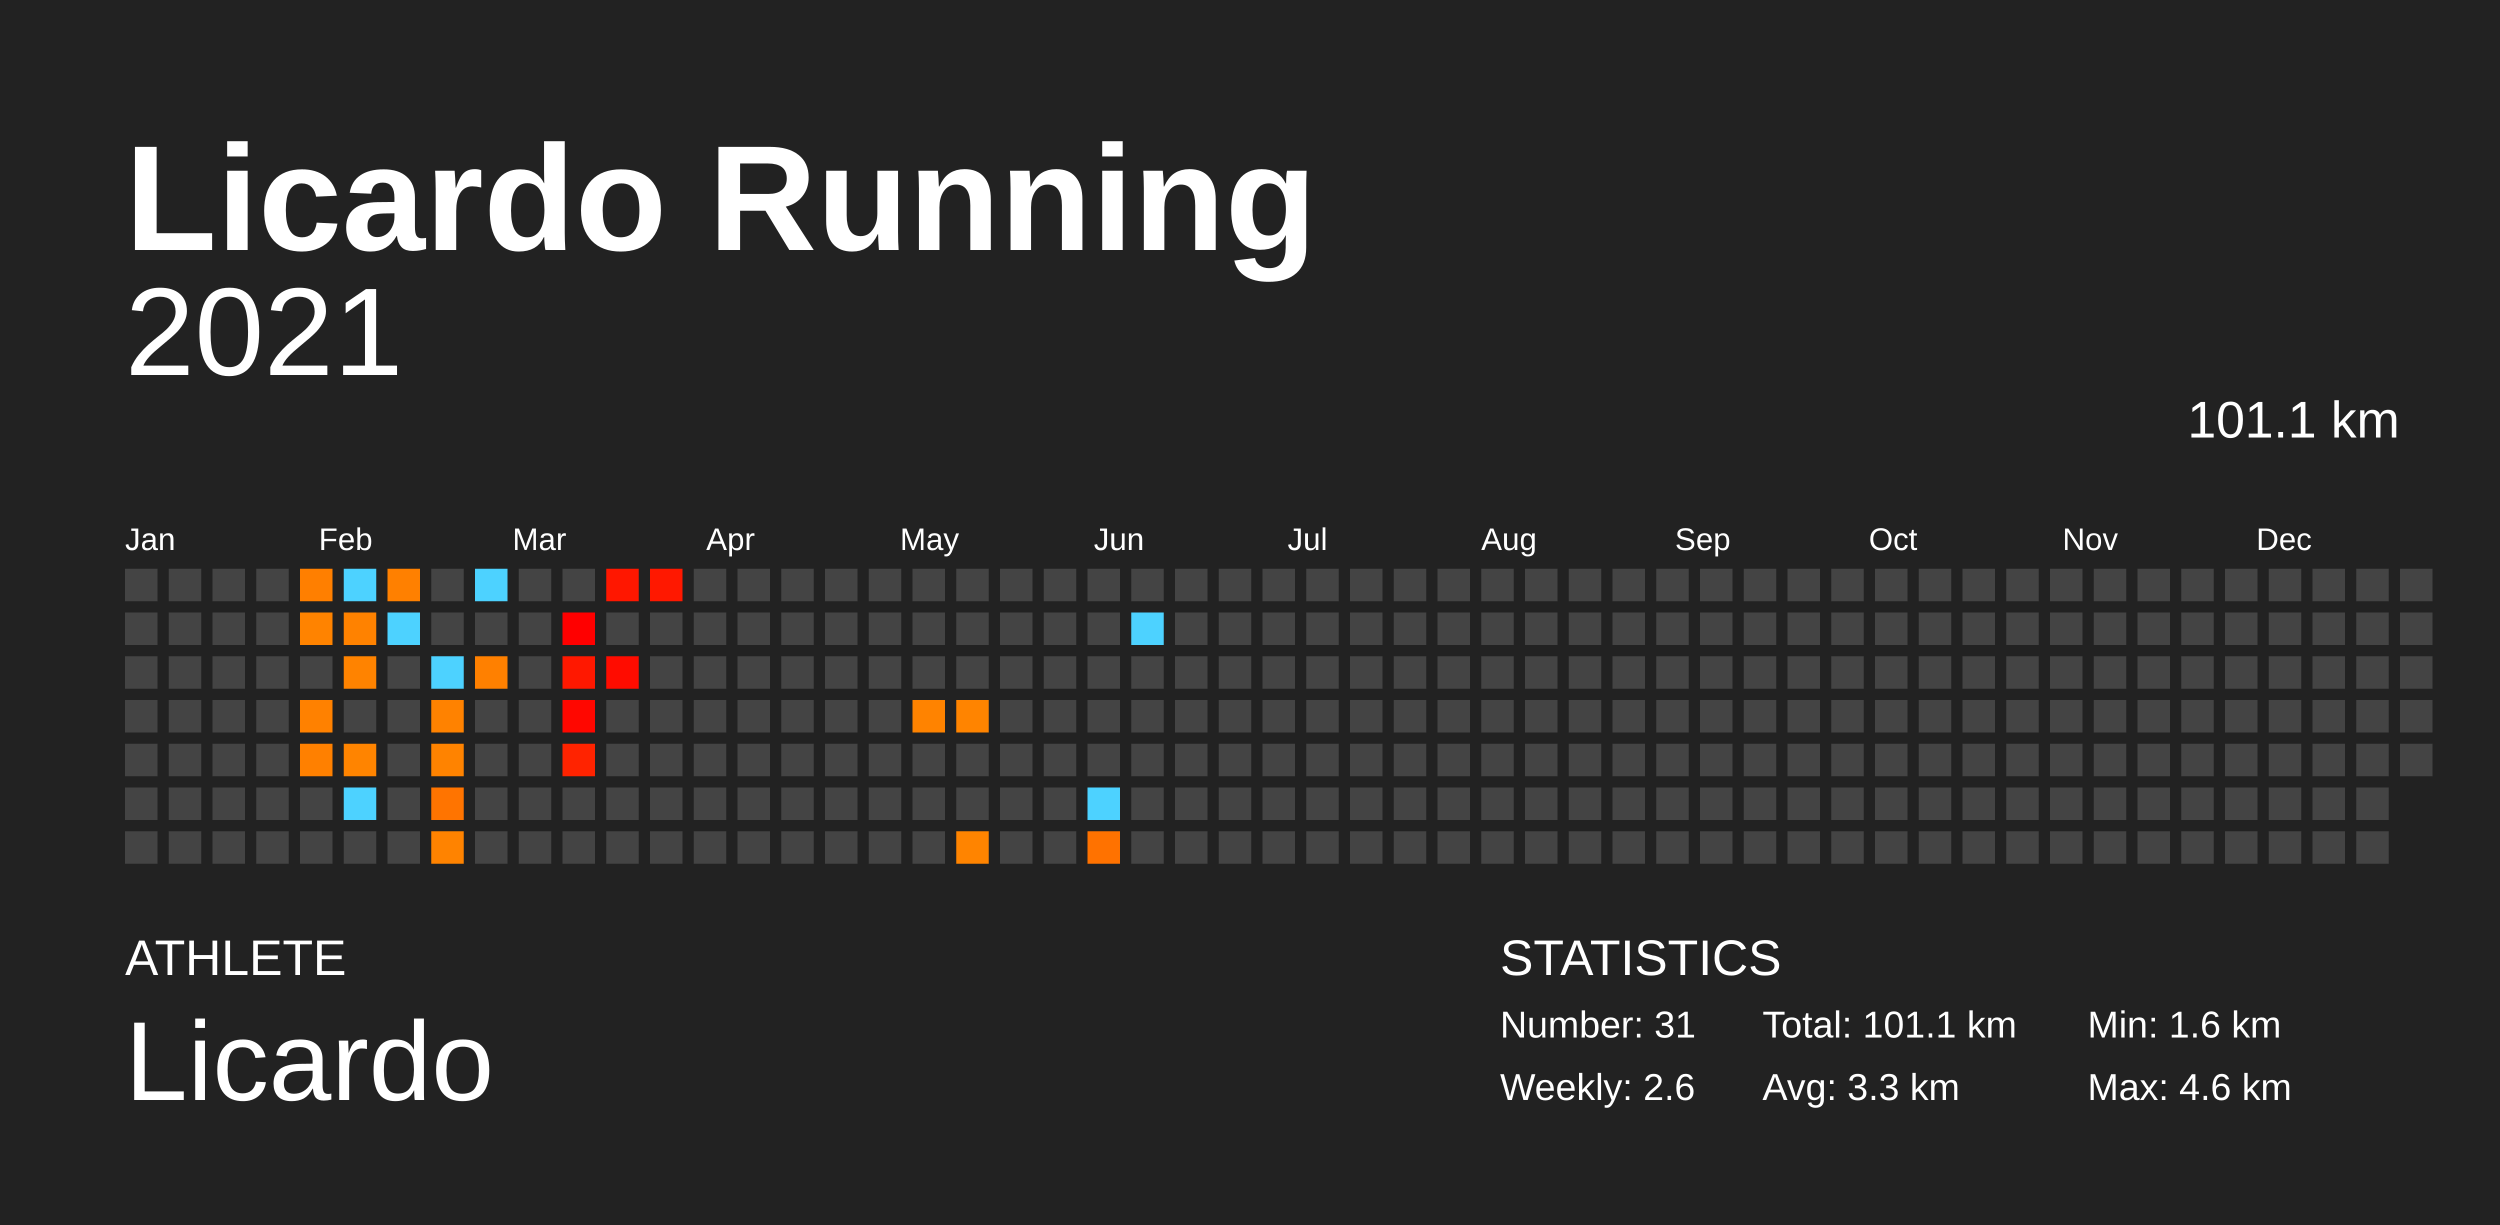
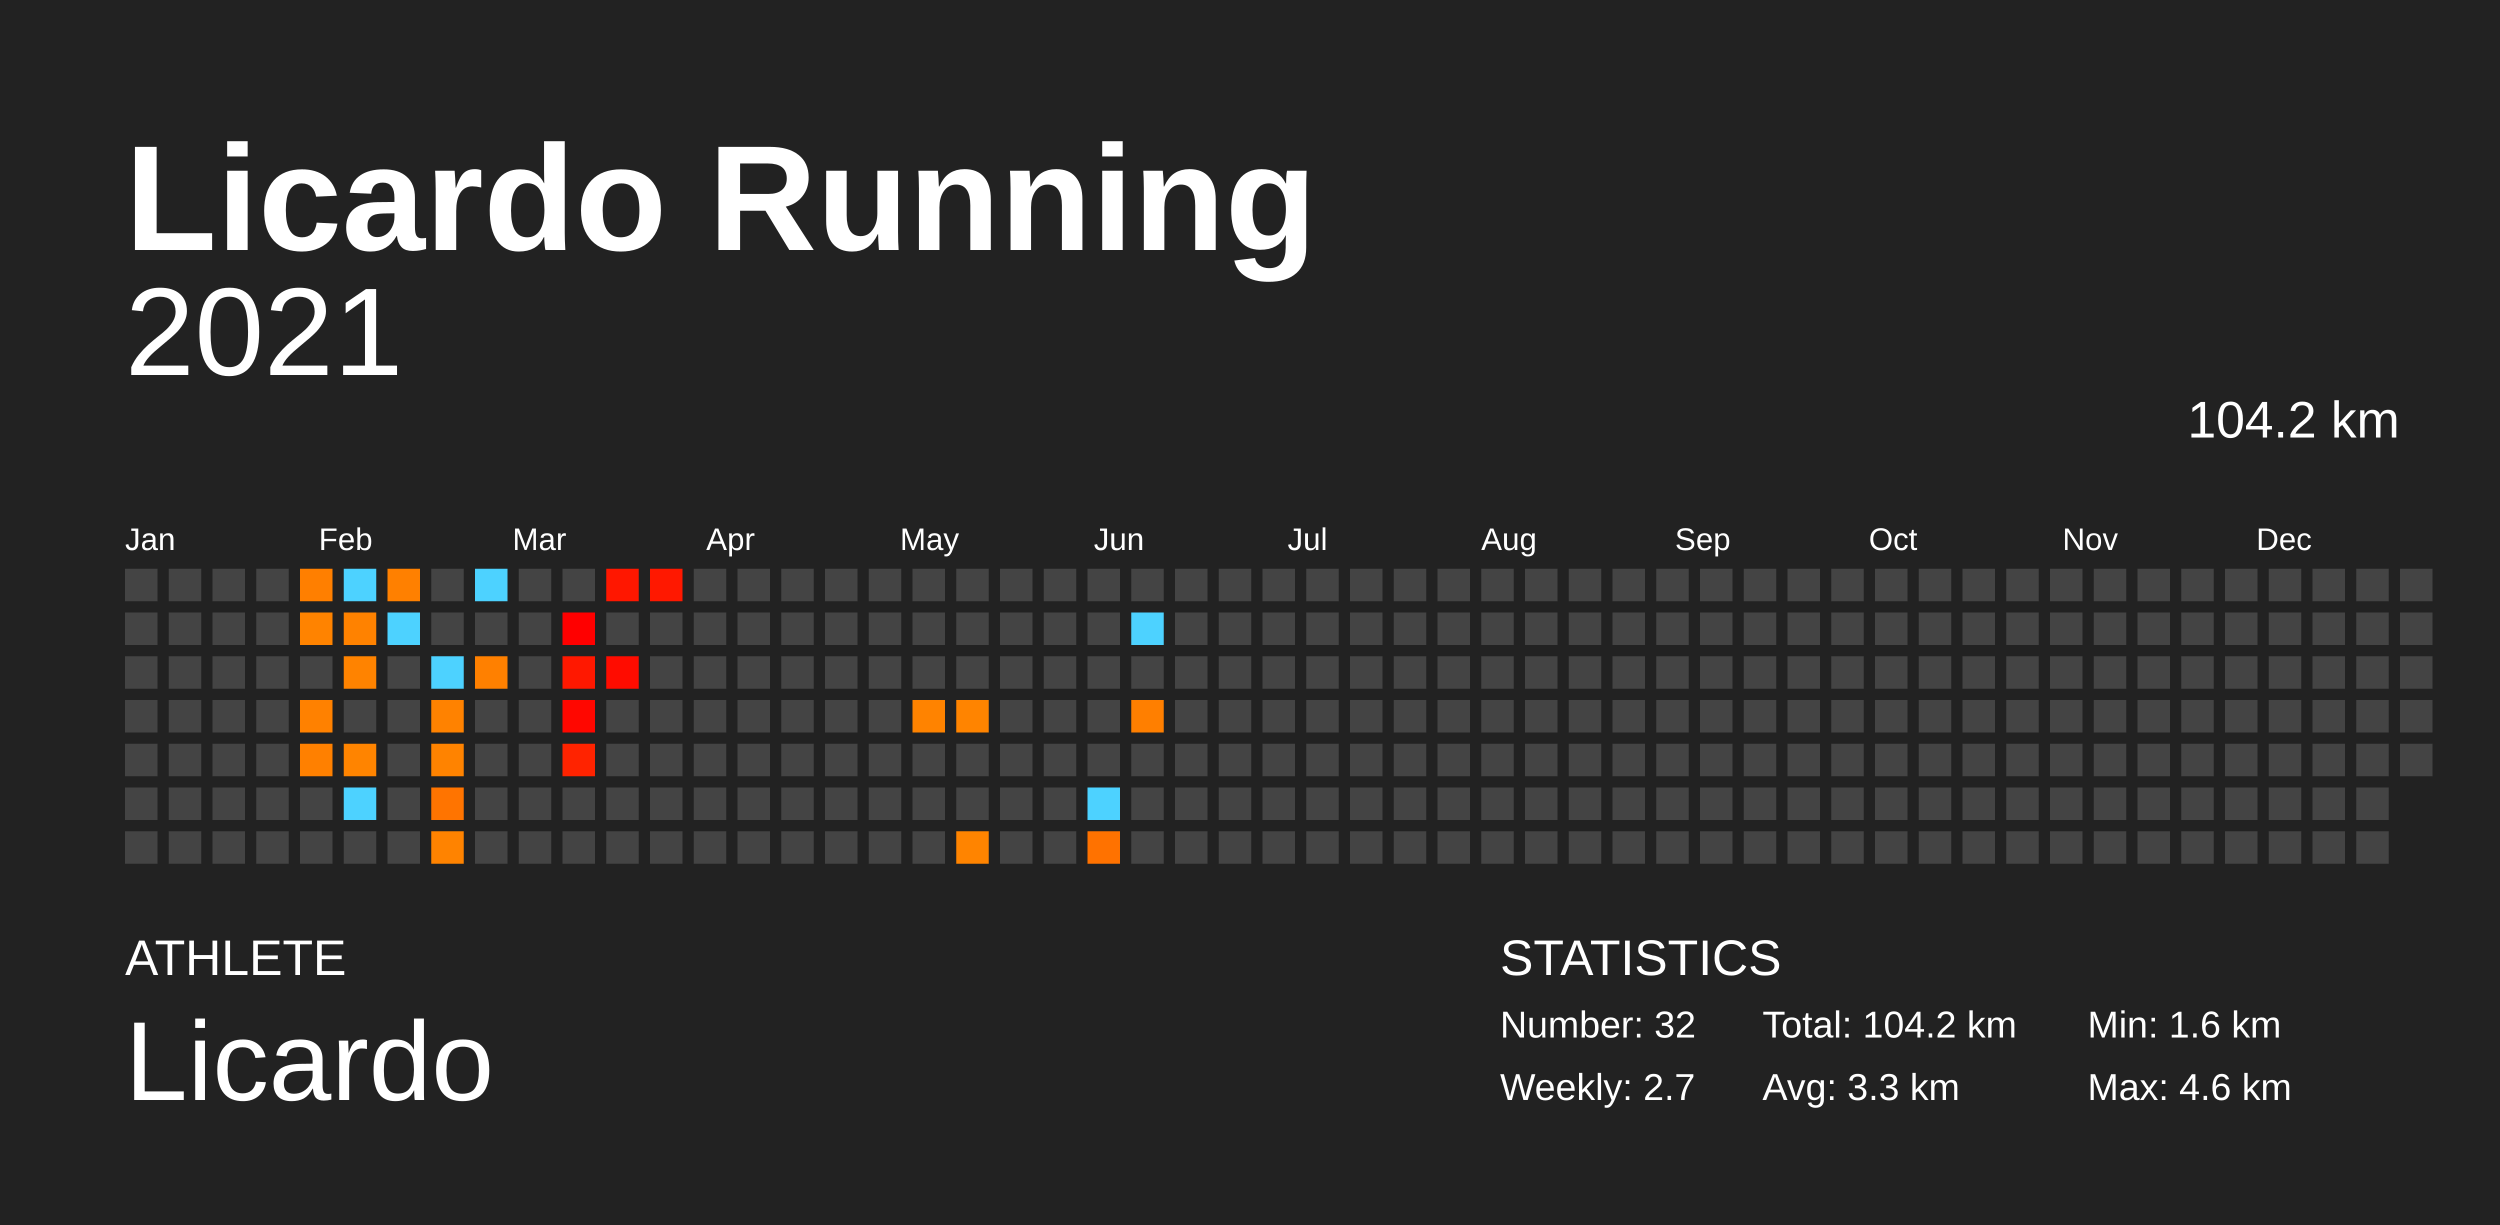
<svg xmlns="http://www.w3.org/2000/svg" baseProfile="full" height="98mm" version="1.1" viewBox="0,0,200,98" width="200mm">
  <defs />
  <rect fill="#222222" height="98" width="200" x="0" y="0" />
  <text fill="#FFFFFF" style="font-size:12px; font-family:Arial; font-weight:bold;" x="10" y="20">Licardo Running</text>
  <text fill="#FFFFFF" style="font-size:4px; font-family:Arial" x="10" y="78">ATHLETE</text>
  <text fill="#FFFFFF" style="font-size:9px; font-family:Arial" x="10" y="88">Licardo</text>
  <text fill="#FFFFFF" style="font-size:4px; font-family:Arial" x="120" y="78">STATISTICS</text>
-   <text fill="#FFFFFF" style="font-size:3px; font-family:Arial" x="120" y="83">Number: 31</text>
-   <text fill="#FFFFFF" style="font-size:3px; font-family:Arial" x="120" y="88">Weekly: 2.6</text>
-   <text fill="#FFFFFF" style="font-size:3px; font-family:Arial" x="141" y="83">Total: 101.1 km</text>
+   <text fill="#FFFFFF" style="font-size:3px; font-family:Arial" x="120" y="83">Number: 32</text>
+   <text fill="#FFFFFF" style="font-size:3px; font-family:Arial" x="120" y="88">Weekly: 2.7</text>
+   <text fill="#FFFFFF" style="font-size:3px; font-family:Arial" x="141" y="83">Total: 104.2 km</text>
  <text fill="#FFFFFF" style="font-size:3px; font-family:Arial" x="141" y="88">Avg: 3.3 km</text>
  <text fill="#FFFFFF" style="font-size:3px; font-family:Arial" x="167" y="83">Min: 1.6 km</text>
  <text fill="#FFFFFF" style="font-size:3px; font-family:Arial" x="167" y="88">Max: 4.6 km</text>
  <text alignment-baseline="hanging" fill="#FFFFFF" style="font-size:10.0px; font-family:Arial;" x="10" y="30">2021</text>
-   <text alignment-baseline="hanging" fill="#FFFFFF" style="font-size:4.125px; font-family:Arial;" x="175" y="35">101.1 km</text>
+   <text alignment-baseline="hanging" fill="#FFFFFF" style="font-size:4.125px; font-family:Arial;" x="175" y="35">104.2 km</text>
  <text fill="#FFFFFF" style="font-size:2.5px; font-family:Arial" x="10.0" y="44">Jan</text>
  <text fill="#FFFFFF" style="font-size:2.5px; font-family:Arial" x="25.5" y="44">Feb</text>
  <text fill="#FFFFFF" style="font-size:2.5px; font-family:Arial" x="41.0" y="44">Mar</text>
  <text fill="#FFFFFF" style="font-size:2.5px; font-family:Arial" x="56.5" y="44">Apr</text>
  <text fill="#FFFFFF" style="font-size:2.5px; font-family:Arial" x="72.0" y="44">May</text>
  <text fill="#FFFFFF" style="font-size:2.5px; font-family:Arial" x="87.5" y="44">Jun</text>
  <text fill="#FFFFFF" style="font-size:2.5px; font-family:Arial" x="103.0" y="44">Jul</text>
  <text fill="#FFFFFF" style="font-size:2.5px; font-family:Arial" x="118.5" y="44">Aug</text>
  <text fill="#FFFFFF" style="font-size:2.5px; font-family:Arial" x="134.0" y="44">Sep</text>
  <text fill="#FFFFFF" style="font-size:2.5px; font-family:Arial" x="149.5" y="44">Oct</text>
  <text fill="#FFFFFF" style="font-size:2.5px; font-family:Arial" x="165.0" y="44">Nov</text>
  <text fill="#FFFFFF" style="font-size:2.5px; font-family:Arial" x="180.5" y="44">Dec</text>
  <rect fill="#444444" height="2.6" width="2.6" x="10.0" y="45.5" />
  <rect fill="#444444" height="2.6" width="2.6" x="10.0" y="49.0" />
  <rect fill="#444444" height="2.6" width="2.6" x="10.0" y="52.5" />
  <rect fill="#444444" height="2.6" width="2.6" x="10.0" y="56.0" />
  <rect fill="#444444" height="2.6" width="2.6" x="10.0" y="59.5" />
  <rect fill="#444444" height="2.6" width="2.6" x="10.0" y="63.0" />
  <rect fill="#444444" height="2.6" width="2.6" x="10.0" y="66.5" />
  <rect fill="#444444" height="2.6" width="2.6" x="13.5" y="45.5" />
  <rect fill="#444444" height="2.6" width="2.6" x="13.5" y="49.0" />
  <rect fill="#444444" height="2.6" width="2.6" x="13.5" y="52.5" />
  <rect fill="#444444" height="2.6" width="2.6" x="13.5" y="56.0" />
  <rect fill="#444444" height="2.6" width="2.6" x="13.5" y="59.5" />
  <rect fill="#444444" height="2.6" width="2.6" x="13.5" y="63.0" />
  <rect fill="#444444" height="2.6" width="2.6" x="13.5" y="66.5" />
  <rect fill="#444444" height="2.6" width="2.6" x="17.0" y="45.5" />
  <rect fill="#444444" height="2.6" width="2.6" x="17.0" y="49.0" />
  <rect fill="#444444" height="2.6" width="2.6" x="17.0" y="52.5" />
  <rect fill="#444444" height="2.6" width="2.6" x="17.0" y="56.0" />
  <rect fill="#444444" height="2.6" width="2.6" x="17.0" y="59.5" />
  <rect fill="#444444" height="2.6" width="2.6" x="17.0" y="63.0" />
  <rect fill="#444444" height="2.6" width="2.6" x="17.0" y="66.5" />
  <rect fill="#444444" height="2.6" width="2.6" x="20.5" y="45.5" />
  <rect fill="#444444" height="2.6" width="2.6" x="20.5" y="49.0" />
  <rect fill="#444444" height="2.6" width="2.6" x="20.5" y="52.5" />
  <rect fill="#444444" height="2.6" width="2.6" x="20.5" y="56.0" />
  <rect fill="#444444" height="2.6" width="2.6" x="20.5" y="59.5" />
  <rect fill="#444444" height="2.6" width="2.6" x="20.5" y="63.0" />
  <rect fill="#444444" height="2.6" width="2.6" x="20.5" y="66.5" />
  <rect fill="#ff7f00" height="2.6" width="2.6" x="24.0" y="45.5" />
  <rect fill="#ff8300" height="2.6" width="2.6" x="24.0" y="49.0" />
  <rect fill="#444444" height="2.6" width="2.6" x="24.0" y="52.5" />
  <rect fill="#ff8100" height="2.6" width="2.6" x="24.0" y="56.0" />
  <rect fill="#ff8000" height="2.6" width="2.6" x="24.0" y="59.5" />
  <rect fill="#444444" height="2.6" width="2.6" x="24.0" y="63.0" />
  <rect fill="#444444" height="2.6" width="2.6" x="24.0" y="66.5" />
  <rect fill="#4dd2ff" height="2.6" width="2.6" x="27.5" y="45.5" />
  <rect fill="#ff8200" height="2.6" width="2.6" x="27.5" y="49.0" />
  <rect fill="#ff8300" height="2.6" width="2.6" x="27.5" y="52.5" />
  <rect fill="#444444" height="2.6" width="2.6" x="27.5" y="56.0" />
  <rect fill="#ff8400" height="2.6" width="2.6" x="27.5" y="59.5" />
  <rect fill="#4dd2ff" height="2.6" width="2.6" x="27.5" y="63.0" />
  <rect fill="#444444" height="2.6" width="2.6" x="27.5" y="66.5" />
  <rect fill="#ff8000" height="2.6" width="2.6" x="31.0" y="45.5" />
  <rect fill="#4dd2ff" height="2.6" width="2.6" x="31.0" y="49.0" />
  <rect fill="#444444" height="2.6" width="2.6" x="31.0" y="52.5" />
  <rect fill="#444444" height="2.6" width="2.6" x="31.0" y="56.0" />
  <rect fill="#444444" height="2.6" width="2.6" x="31.0" y="59.5" />
  <rect fill="#444444" height="2.6" width="2.6" x="31.0" y="63.0" />
  <rect fill="#444444" height="2.6" width="2.6" x="31.0" y="66.5" />
  <rect fill="#444444" height="2.6" width="2.6" x="34.5" y="45.5" />
  <rect fill="#444444" height="2.6" width="2.6" x="34.5" y="49.0" />
  <rect fill="#4dd2ff" height="2.6" width="2.6" x="34.5" y="52.5" />
  <rect fill="#ff8200" height="2.6" width="2.6" x="34.5" y="56.0" />
  <rect fill="#ff8300" height="2.6" width="2.6" x="34.5" y="59.5" />
  <rect fill="#ff7400" height="2.6" width="2.6" x="34.5" y="63.0" />
  <rect fill="#ff8300" height="2.6" width="2.6" x="34.5" y="66.5" />
  <rect fill="#4dd2ff" height="2.6" width="2.6" x="38.0" y="45.5" />
  <rect fill="#444444" height="2.6" width="2.6" x="38.0" y="49.0" />
  <rect fill="#ff8000" height="2.6" width="2.6" x="38.0" y="52.5" />
  <rect fill="#444444" height="2.6" width="2.6" x="38.0" y="56.0" />
  <rect fill="#444444" height="2.6" width="2.6" x="38.0" y="59.5" />
  <rect fill="#444444" height="2.6" width="2.6" x="38.0" y="63.0" />
  <rect fill="#444444" height="2.6" width="2.6" x="38.0" y="66.5" />
  <rect fill="#444444" height="2.6" width="2.6" x="41.5" y="45.5" />
  <rect fill="#444444" height="2.6" width="2.6" x="41.5" y="49.0" />
  <rect fill="#444444" height="2.6" width="2.6" x="41.5" y="52.5" />
  <rect fill="#444444" height="2.6" width="2.6" x="41.5" y="56.0" />
  <rect fill="#444444" height="2.6" width="2.6" x="41.5" y="59.5" />
  <rect fill="#444444" height="2.6" width="2.6" x="41.5" y="63.0" />
  <rect fill="#444444" height="2.6" width="2.6" x="41.5" y="66.5" />
  <rect fill="#444444" height="2.6" width="2.6" x="45.0" y="45.5" />
  <rect fill="#ff0000" height="2.6" width="2.6" x="45.0" y="49.0" />
  <rect fill="#ff1800" height="2.6" width="2.6" x="45.0" y="52.5" />
  <rect fill="#ff0700" height="2.6" width="2.6" x="45.0" y="56.0" />
  <rect fill="#ff2300" height="2.6" width="2.6" x="45.0" y="59.5" />
  <rect fill="#444444" height="2.6" width="2.6" x="45.0" y="63.0" />
  <rect fill="#444444" height="2.6" width="2.6" x="45.0" y="66.5" />
  <rect fill="#ff1700" height="2.6" width="2.6" x="48.5" y="45.5" />
  <rect fill="#444444" height="2.6" width="2.6" x="48.5" y="49.0" />
  <rect fill="#ff0c00" height="2.6" width="2.6" x="48.5" y="52.5" />
  <rect fill="#444444" height="2.6" width="2.6" x="48.5" y="56.0" />
  <rect fill="#444444" height="2.6" width="2.6" x="48.5" y="59.5" />
  <rect fill="#444444" height="2.6" width="2.6" x="48.5" y="63.0" />
  <rect fill="#444444" height="2.6" width="2.6" x="48.5" y="66.5" />
  <rect fill="#ff1800" height="2.6" width="2.6" x="52.0" y="45.5" />
  <rect fill="#444444" height="2.6" width="2.6" x="52.0" y="49.0" />
  <rect fill="#444444" height="2.6" width="2.6" x="52.0" y="52.5" />
  <rect fill="#444444" height="2.6" width="2.6" x="52.0" y="56.0" />
  <rect fill="#444444" height="2.6" width="2.6" x="52.0" y="59.5" />
  <rect fill="#444444" height="2.6" width="2.6" x="52.0" y="63.0" />
  <rect fill="#444444" height="2.6" width="2.6" x="52.0" y="66.5" />
  <rect fill="#444444" height="2.6" width="2.6" x="55.5" y="45.5" />
  <rect fill="#444444" height="2.6" width="2.6" x="55.5" y="49.0" />
  <rect fill="#444444" height="2.6" width="2.6" x="55.5" y="52.5" />
  <rect fill="#444444" height="2.6" width="2.6" x="55.5" y="56.0" />
  <rect fill="#444444" height="2.6" width="2.6" x="55.5" y="59.5" />
  <rect fill="#444444" height="2.6" width="2.6" x="55.5" y="63.0" />
  <rect fill="#444444" height="2.6" width="2.6" x="55.5" y="66.5" />
  <rect fill="#444444" height="2.6" width="2.6" x="59.0" y="45.5" />
  <rect fill="#444444" height="2.6" width="2.6" x="59.0" y="49.0" />
  <rect fill="#444444" height="2.6" width="2.6" x="59.0" y="52.5" />
  <rect fill="#444444" height="2.6" width="2.6" x="59.0" y="56.0" />
  <rect fill="#444444" height="2.6" width="2.6" x="59.0" y="59.5" />
  <rect fill="#444444" height="2.6" width="2.6" x="59.0" y="63.0" />
  <rect fill="#444444" height="2.6" width="2.6" x="59.0" y="66.5" />
  <rect fill="#444444" height="2.6" width="2.6" x="62.5" y="45.5" />
  <rect fill="#444444" height="2.6" width="2.6" x="62.5" y="49.0" />
  <rect fill="#444444" height="2.6" width="2.6" x="62.5" y="52.5" />
  <rect fill="#444444" height="2.6" width="2.6" x="62.5" y="56.0" />
  <rect fill="#444444" height="2.6" width="2.6" x="62.5" y="59.5" />
  <rect fill="#444444" height="2.6" width="2.6" x="62.5" y="63.0" />
  <rect fill="#444444" height="2.6" width="2.6" x="62.5" y="66.5" />
  <rect fill="#444444" height="2.6" width="2.6" x="66.0" y="45.5" />
  <rect fill="#444444" height="2.6" width="2.6" x="66.0" y="49.0" />
  <rect fill="#444444" height="2.6" width="2.6" x="66.0" y="52.5" />
  <rect fill="#444444" height="2.6" width="2.6" x="66.0" y="56.0" />
  <rect fill="#444444" height="2.6" width="2.6" x="66.0" y="59.5" />
  <rect fill="#444444" height="2.6" width="2.6" x="66.0" y="63.0" />
  <rect fill="#444444" height="2.6" width="2.6" x="66.0" y="66.5" />
  <rect fill="#444444" height="2.6" width="2.6" x="69.5" y="45.5" />
  <rect fill="#444444" height="2.6" width="2.6" x="69.5" y="49.0" />
  <rect fill="#444444" height="2.6" width="2.6" x="69.5" y="52.5" />
  <rect fill="#444444" height="2.6" width="2.6" x="69.5" y="56.0" />
  <rect fill="#444444" height="2.6" width="2.6" x="69.5" y="59.5" />
  <rect fill="#444444" height="2.6" width="2.6" x="69.5" y="63.0" />
  <rect fill="#444444" height="2.6" width="2.6" x="69.5" y="66.5" />
  <rect fill="#444444" height="2.6" width="2.6" x="73.0" y="45.5" />
  <rect fill="#444444" height="2.6" width="2.6" x="73.0" y="49.0" />
  <rect fill="#444444" height="2.6" width="2.6" x="73.0" y="52.5" />
  <rect fill="#ff8300" height="2.6" width="2.6" x="73.0" y="56.0" />
  <rect fill="#444444" height="2.6" width="2.6" x="73.0" y="59.5" />
  <rect fill="#444444" height="2.6" width="2.6" x="73.0" y="63.0" />
  <rect fill="#444444" height="2.6" width="2.6" x="73.0" y="66.5" />
  <rect fill="#444444" height="2.6" width="2.6" x="76.5" y="45.5" />
  <rect fill="#444444" height="2.6" width="2.6" x="76.5" y="49.0" />
  <rect fill="#444444" height="2.6" width="2.6" x="76.5" y="52.5" />
  <rect fill="#ff8400" height="2.6" width="2.6" x="76.5" y="56.0" />
  <rect fill="#444444" height="2.6" width="2.6" x="76.5" y="59.5" />
  <rect fill="#444444" height="2.6" width="2.6" x="76.5" y="63.0" />
  <rect fill="#ff8400" height="2.6" width="2.6" x="76.5" y="66.5" />
  <rect fill="#444444" height="2.6" width="2.6" x="80.0" y="45.5" />
  <rect fill="#444444" height="2.6" width="2.6" x="80.0" y="49.0" />
  <rect fill="#444444" height="2.6" width="2.6" x="80.0" y="52.5" />
  <rect fill="#444444" height="2.6" width="2.6" x="80.0" y="56.0" />
  <rect fill="#444444" height="2.6" width="2.6" x="80.0" y="59.5" />
  <rect fill="#444444" height="2.6" width="2.6" x="80.0" y="63.0" />
  <rect fill="#444444" height="2.6" width="2.6" x="80.0" y="66.5" />
  <rect fill="#444444" height="2.6" width="2.6" x="83.5" y="45.5" />
  <rect fill="#444444" height="2.6" width="2.6" x="83.5" y="49.0" />
  <rect fill="#444444" height="2.6" width="2.6" x="83.5" y="52.5" />
  <rect fill="#444444" height="2.6" width="2.6" x="83.5" y="56.0" />
  <rect fill="#444444" height="2.6" width="2.6" x="83.5" y="59.5" />
  <rect fill="#444444" height="2.6" width="2.6" x="83.5" y="63.0" />
  <rect fill="#444444" height="2.6" width="2.6" x="83.5" y="66.5" />
  <rect fill="#444444" height="2.6" width="2.6" x="87.0" y="45.5" />
  <rect fill="#444444" height="2.6" width="2.6" x="87.0" y="49.0" />
  <rect fill="#444444" height="2.6" width="2.6" x="87.0" y="52.5" />
  <rect fill="#444444" height="2.6" width="2.6" x="87.0" y="56.0" />
  <rect fill="#444444" height="2.6" width="2.6" x="87.0" y="59.5" />
  <rect fill="#4dd2ff" height="2.6" width="2.6" x="87.0" y="63.0" />
  <rect fill="#ff7200" height="2.6" width="2.6" x="87.0" y="66.5" />
  <rect fill="#444444" height="2.6" width="2.6" x="90.5" y="45.5" />
  <rect fill="#4dd2ff" height="2.6" width="2.6" x="90.5" y="49.0" />
  <rect fill="#444444" height="2.6" width="2.6" x="90.5" y="52.5" />
-   <rect fill="#444444" height="2.6" width="2.6" x="90.5" y="56.0" />
+   <rect fill="#ff7f00" height="2.6" width="2.6" x="90.5" y="56.0" />
  <rect fill="#444444" height="2.6" width="2.6" x="90.5" y="59.5" />
  <rect fill="#444444" height="2.6" width="2.6" x="90.5" y="63.0" />
  <rect fill="#444444" height="2.6" width="2.6" x="90.5" y="66.5" />
  <rect fill="#444444" height="2.6" width="2.6" x="94.0" y="45.5" />
  <rect fill="#444444" height="2.6" width="2.6" x="94.0" y="49.0" />
  <rect fill="#444444" height="2.6" width="2.6" x="94.0" y="52.5" />
  <rect fill="#444444" height="2.6" width="2.6" x="94.0" y="56.0" />
  <rect fill="#444444" height="2.6" width="2.6" x="94.0" y="59.5" />
  <rect fill="#444444" height="2.6" width="2.6" x="94.0" y="63.0" />
  <rect fill="#444444" height="2.6" width="2.6" x="94.0" y="66.5" />
  <rect fill="#444444" height="2.6" width="2.6" x="97.5" y="45.5" />
  <rect fill="#444444" height="2.6" width="2.6" x="97.5" y="49.0" />
  <rect fill="#444444" height="2.6" width="2.6" x="97.5" y="52.5" />
  <rect fill="#444444" height="2.6" width="2.6" x="97.5" y="56.0" />
  <rect fill="#444444" height="2.6" width="2.6" x="97.5" y="59.5" />
  <rect fill="#444444" height="2.6" width="2.6" x="97.5" y="63.0" />
  <rect fill="#444444" height="2.6" width="2.6" x="97.5" y="66.5" />
  <rect fill="#444444" height="2.6" width="2.6" x="101.0" y="45.5" />
  <rect fill="#444444" height="2.6" width="2.6" x="101.0" y="49.0" />
  <rect fill="#444444" height="2.6" width="2.6" x="101.0" y="52.5" />
  <rect fill="#444444" height="2.6" width="2.6" x="101.0" y="56.0" />
  <rect fill="#444444" height="2.6" width="2.6" x="101.0" y="59.5" />
  <rect fill="#444444" height="2.6" width="2.6" x="101.0" y="63.0" />
  <rect fill="#444444" height="2.6" width="2.6" x="101.0" y="66.5" />
  <rect fill="#444444" height="2.6" width="2.6" x="104.5" y="45.5" />
  <rect fill="#444444" height="2.6" width="2.6" x="104.5" y="49.0" />
  <rect fill="#444444" height="2.6" width="2.6" x="104.5" y="52.5" />
  <rect fill="#444444" height="2.6" width="2.6" x="104.5" y="56.0" />
  <rect fill="#444444" height="2.6" width="2.6" x="104.5" y="59.5" />
  <rect fill="#444444" height="2.6" width="2.6" x="104.5" y="63.0" />
  <rect fill="#444444" height="2.6" width="2.6" x="104.5" y="66.5" />
  <rect fill="#444444" height="2.6" width="2.6" x="108.0" y="45.5" />
  <rect fill="#444444" height="2.6" width="2.6" x="108.0" y="49.0" />
  <rect fill="#444444" height="2.6" width="2.6" x="108.0" y="52.5" />
  <rect fill="#444444" height="2.6" width="2.6" x="108.0" y="56.0" />
  <rect fill="#444444" height="2.6" width="2.6" x="108.0" y="59.5" />
  <rect fill="#444444" height="2.6" width="2.6" x="108.0" y="63.0" />
  <rect fill="#444444" height="2.6" width="2.6" x="108.0" y="66.5" />
  <rect fill="#444444" height="2.6" width="2.6" x="111.5" y="45.5" />
  <rect fill="#444444" height="2.6" width="2.6" x="111.5" y="49.0" />
  <rect fill="#444444" height="2.6" width="2.6" x="111.5" y="52.5" />
  <rect fill="#444444" height="2.6" width="2.6" x="111.5" y="56.0" />
  <rect fill="#444444" height="2.6" width="2.6" x="111.5" y="59.5" />
  <rect fill="#444444" height="2.6" width="2.6" x="111.5" y="63.0" />
  <rect fill="#444444" height="2.6" width="2.6" x="111.5" y="66.5" />
  <rect fill="#444444" height="2.6" width="2.6" x="115.0" y="45.5" />
  <rect fill="#444444" height="2.6" width="2.6" x="115.0" y="49.0" />
  <rect fill="#444444" height="2.6" width="2.6" x="115.0" y="52.5" />
  <rect fill="#444444" height="2.6" width="2.6" x="115.0" y="56.0" />
  <rect fill="#444444" height="2.6" width="2.6" x="115.0" y="59.5" />
  <rect fill="#444444" height="2.6" width="2.6" x="115.0" y="63.0" />
  <rect fill="#444444" height="2.6" width="2.6" x="115.0" y="66.5" />
  <rect fill="#444444" height="2.6" width="2.6" x="118.5" y="45.5" />
  <rect fill="#444444" height="2.6" width="2.6" x="118.5" y="49.0" />
  <rect fill="#444444" height="2.6" width="2.6" x="118.5" y="52.5" />
  <rect fill="#444444" height="2.6" width="2.6" x="118.5" y="56.0" />
  <rect fill="#444444" height="2.6" width="2.6" x="118.5" y="59.5" />
  <rect fill="#444444" height="2.6" width="2.6" x="118.5" y="63.0" />
  <rect fill="#444444" height="2.6" width="2.6" x="118.5" y="66.5" />
  <rect fill="#444444" height="2.6" width="2.6" x="122.0" y="45.5" />
  <rect fill="#444444" height="2.6" width="2.6" x="122.0" y="49.0" />
  <rect fill="#444444" height="2.6" width="2.6" x="122.0" y="52.5" />
  <rect fill="#444444" height="2.6" width="2.6" x="122.0" y="56.0" />
  <rect fill="#444444" height="2.6" width="2.6" x="122.0" y="59.5" />
  <rect fill="#444444" height="2.6" width="2.6" x="122.0" y="63.0" />
  <rect fill="#444444" height="2.6" width="2.6" x="122.0" y="66.5" />
  <rect fill="#444444" height="2.6" width="2.6" x="125.5" y="45.5" />
  <rect fill="#444444" height="2.6" width="2.6" x="125.5" y="49.0" />
  <rect fill="#444444" height="2.6" width="2.6" x="125.5" y="52.5" />
  <rect fill="#444444" height="2.6" width="2.6" x="125.5" y="56.0" />
  <rect fill="#444444" height="2.6" width="2.6" x="125.5" y="59.5" />
  <rect fill="#444444" height="2.6" width="2.6" x="125.5" y="63.0" />
  <rect fill="#444444" height="2.6" width="2.6" x="125.5" y="66.5" />
  <rect fill="#444444" height="2.6" width="2.6" x="129.0" y="45.5" />
  <rect fill="#444444" height="2.6" width="2.6" x="129.0" y="49.0" />
  <rect fill="#444444" height="2.6" width="2.6" x="129.0" y="52.5" />
  <rect fill="#444444" height="2.6" width="2.6" x="129.0" y="56.0" />
  <rect fill="#444444" height="2.6" width="2.6" x="129.0" y="59.5" />
  <rect fill="#444444" height="2.6" width="2.6" x="129.0" y="63.0" />
  <rect fill="#444444" height="2.6" width="2.6" x="129.0" y="66.5" />
  <rect fill="#444444" height="2.6" width="2.6" x="132.5" y="45.5" />
  <rect fill="#444444" height="2.6" width="2.6" x="132.5" y="49.0" />
  <rect fill="#444444" height="2.6" width="2.6" x="132.5" y="52.5" />
  <rect fill="#444444" height="2.6" width="2.6" x="132.5" y="56.0" />
  <rect fill="#444444" height="2.6" width="2.6" x="132.5" y="59.5" />
  <rect fill="#444444" height="2.6" width="2.6" x="132.5" y="63.0" />
  <rect fill="#444444" height="2.6" width="2.6" x="132.5" y="66.5" />
  <rect fill="#444444" height="2.6" width="2.6" x="136.0" y="45.5" />
  <rect fill="#444444" height="2.6" width="2.6" x="136.0" y="49.0" />
  <rect fill="#444444" height="2.6" width="2.6" x="136.0" y="52.5" />
  <rect fill="#444444" height="2.6" width="2.6" x="136.0" y="56.0" />
  <rect fill="#444444" height="2.6" width="2.6" x="136.0" y="59.5" />
  <rect fill="#444444" height="2.6" width="2.6" x="136.0" y="63.0" />
  <rect fill="#444444" height="2.6" width="2.6" x="136.0" y="66.5" />
  <rect fill="#444444" height="2.6" width="2.6" x="139.5" y="45.5" />
  <rect fill="#444444" height="2.6" width="2.6" x="139.5" y="49.0" />
  <rect fill="#444444" height="2.6" width="2.6" x="139.5" y="52.5" />
  <rect fill="#444444" height="2.6" width="2.6" x="139.5" y="56.0" />
  <rect fill="#444444" height="2.6" width="2.6" x="139.5" y="59.5" />
  <rect fill="#444444" height="2.6" width="2.6" x="139.5" y="63.0" />
  <rect fill="#444444" height="2.6" width="2.6" x="139.5" y="66.5" />
  <rect fill="#444444" height="2.6" width="2.6" x="143.0" y="45.5" />
  <rect fill="#444444" height="2.6" width="2.6" x="143.0" y="49.0" />
  <rect fill="#444444" height="2.6" width="2.6" x="143.0" y="52.5" />
  <rect fill="#444444" height="2.6" width="2.6" x="143.0" y="56.0" />
  <rect fill="#444444" height="2.6" width="2.6" x="143.0" y="59.5" />
  <rect fill="#444444" height="2.6" width="2.6" x="143.0" y="63.0" />
  <rect fill="#444444" height="2.6" width="2.6" x="143.0" y="66.5" />
  <rect fill="#444444" height="2.6" width="2.6" x="146.5" y="45.5" />
  <rect fill="#444444" height="2.6" width="2.6" x="146.5" y="49.0" />
  <rect fill="#444444" height="2.6" width="2.6" x="146.5" y="52.5" />
  <rect fill="#444444" height="2.6" width="2.6" x="146.5" y="56.0" />
  <rect fill="#444444" height="2.6" width="2.6" x="146.5" y="59.5" />
  <rect fill="#444444" height="2.6" width="2.6" x="146.5" y="63.0" />
  <rect fill="#444444" height="2.6" width="2.6" x="146.5" y="66.5" />
  <rect fill="#444444" height="2.6" width="2.6" x="150.0" y="45.5" />
  <rect fill="#444444" height="2.6" width="2.6" x="150.0" y="49.0" />
  <rect fill="#444444" height="2.6" width="2.6" x="150.0" y="52.5" />
  <rect fill="#444444" height="2.6" width="2.6" x="150.0" y="56.0" />
  <rect fill="#444444" height="2.6" width="2.6" x="150.0" y="59.5" />
  <rect fill="#444444" height="2.6" width="2.6" x="150.0" y="63.0" />
  <rect fill="#444444" height="2.6" width="2.6" x="150.0" y="66.5" />
  <rect fill="#444444" height="2.6" width="2.6" x="153.5" y="45.5" />
  <rect fill="#444444" height="2.6" width="2.6" x="153.5" y="49.0" />
  <rect fill="#444444" height="2.6" width="2.6" x="153.5" y="52.5" />
  <rect fill="#444444" height="2.6" width="2.6" x="153.5" y="56.0" />
  <rect fill="#444444" height="2.6" width="2.6" x="153.5" y="59.5" />
  <rect fill="#444444" height="2.6" width="2.6" x="153.5" y="63.0" />
  <rect fill="#444444" height="2.6" width="2.6" x="153.5" y="66.5" />
  <rect fill="#444444" height="2.6" width="2.6" x="157.0" y="45.5" />
  <rect fill="#444444" height="2.6" width="2.6" x="157.0" y="49.0" />
  <rect fill="#444444" height="2.6" width="2.6" x="157.0" y="52.5" />
  <rect fill="#444444" height="2.6" width="2.6" x="157.0" y="56.0" />
  <rect fill="#444444" height="2.6" width="2.6" x="157.0" y="59.5" />
  <rect fill="#444444" height="2.6" width="2.6" x="157.0" y="63.0" />
  <rect fill="#444444" height="2.6" width="2.6" x="157.0" y="66.5" />
  <rect fill="#444444" height="2.6" width="2.6" x="160.5" y="45.5" />
  <rect fill="#444444" height="2.6" width="2.6" x="160.5" y="49.0" />
  <rect fill="#444444" height="2.6" width="2.6" x="160.5" y="52.5" />
  <rect fill="#444444" height="2.6" width="2.6" x="160.5" y="56.0" />
  <rect fill="#444444" height="2.6" width="2.6" x="160.5" y="59.5" />
  <rect fill="#444444" height="2.6" width="2.6" x="160.5" y="63.0" />
  <rect fill="#444444" height="2.6" width="2.6" x="160.5" y="66.5" />
  <rect fill="#444444" height="2.6" width="2.6" x="164.0" y="45.5" />
  <rect fill="#444444" height="2.6" width="2.6" x="164.0" y="49.0" />
  <rect fill="#444444" height="2.6" width="2.6" x="164.0" y="52.5" />
  <rect fill="#444444" height="2.6" width="2.6" x="164.0" y="56.0" />
  <rect fill="#444444" height="2.6" width="2.6" x="164.0" y="59.5" />
  <rect fill="#444444" height="2.6" width="2.6" x="164.0" y="63.0" />
  <rect fill="#444444" height="2.6" width="2.6" x="164.0" y="66.5" />
  <rect fill="#444444" height="2.6" width="2.6" x="167.5" y="45.5" />
  <rect fill="#444444" height="2.6" width="2.6" x="167.5" y="49.0" />
  <rect fill="#444444" height="2.6" width="2.6" x="167.5" y="52.5" />
  <rect fill="#444444" height="2.6" width="2.6" x="167.5" y="56.0" />
  <rect fill="#444444" height="2.6" width="2.6" x="167.5" y="59.5" />
  <rect fill="#444444" height="2.6" width="2.6" x="167.5" y="63.0" />
  <rect fill="#444444" height="2.6" width="2.6" x="167.5" y="66.5" />
  <rect fill="#444444" height="2.6" width="2.6" x="171.0" y="45.5" />
  <rect fill="#444444" height="2.6" width="2.6" x="171.0" y="49.0" />
  <rect fill="#444444" height="2.6" width="2.6" x="171.0" y="52.5" />
  <rect fill="#444444" height="2.6" width="2.6" x="171.0" y="56.0" />
  <rect fill="#444444" height="2.6" width="2.6" x="171.0" y="59.5" />
  <rect fill="#444444" height="2.6" width="2.6" x="171.0" y="63.0" />
  <rect fill="#444444" height="2.6" width="2.6" x="171.0" y="66.5" />
  <rect fill="#444444" height="2.6" width="2.6" x="174.5" y="45.5" />
  <rect fill="#444444" height="2.6" width="2.6" x="174.5" y="49.0" />
  <rect fill="#444444" height="2.6" width="2.6" x="174.5" y="52.5" />
  <rect fill="#444444" height="2.6" width="2.6" x="174.5" y="56.0" />
  <rect fill="#444444" height="2.6" width="2.6" x="174.5" y="59.5" />
  <rect fill="#444444" height="2.6" width="2.6" x="174.5" y="63.0" />
  <rect fill="#444444" height="2.6" width="2.6" x="174.5" y="66.5" />
  <rect fill="#444444" height="2.6" width="2.6" x="178.0" y="45.5" />
  <rect fill="#444444" height="2.6" width="2.6" x="178.0" y="49.0" />
  <rect fill="#444444" height="2.6" width="2.6" x="178.0" y="52.5" />
  <rect fill="#444444" height="2.6" width="2.6" x="178.0" y="56.0" />
  <rect fill="#444444" height="2.6" width="2.6" x="178.0" y="59.5" />
  <rect fill="#444444" height="2.6" width="2.6" x="178.0" y="63.0" />
  <rect fill="#444444" height="2.6" width="2.6" x="178.0" y="66.5" />
  <rect fill="#444444" height="2.6" width="2.6" x="181.5" y="45.5" />
  <rect fill="#444444" height="2.6" width="2.6" x="181.5" y="49.0" />
  <rect fill="#444444" height="2.6" width="2.6" x="181.5" y="52.5" />
  <rect fill="#444444" height="2.6" width="2.6" x="181.5" y="56.0" />
  <rect fill="#444444" height="2.6" width="2.6" x="181.5" y="59.5" />
  <rect fill="#444444" height="2.6" width="2.6" x="181.5" y="63.0" />
  <rect fill="#444444" height="2.6" width="2.6" x="181.5" y="66.5" />
  <rect fill="#444444" height="2.6" width="2.6" x="185.0" y="45.5" />
  <rect fill="#444444" height="2.6" width="2.6" x="185.0" y="49.0" />
  <rect fill="#444444" height="2.6" width="2.6" x="185.0" y="52.5" />
  <rect fill="#444444" height="2.6" width="2.6" x="185.0" y="56.0" />
  <rect fill="#444444" height="2.6" width="2.6" x="185.0" y="59.5" />
  <rect fill="#444444" height="2.6" width="2.6" x="185.0" y="63.0" />
  <rect fill="#444444" height="2.6" width="2.6" x="185.0" y="66.5" />
  <rect fill="#444444" height="2.6" width="2.6" x="188.5" y="45.5" />
  <rect fill="#444444" height="2.6" width="2.6" x="188.5" y="49.0" />
  <rect fill="#444444" height="2.6" width="2.6" x="188.5" y="52.5" />
  <rect fill="#444444" height="2.6" width="2.6" x="188.5" y="56.0" />
  <rect fill="#444444" height="2.6" width="2.6" x="188.5" y="59.5" />
  <rect fill="#444444" height="2.6" width="2.6" x="188.5" y="63.0" />
  <rect fill="#444444" height="2.6" width="2.6" x="188.5" y="66.5" />
  <rect fill="#444444" height="2.6" width="2.6" x="192.0" y="45.5" />
  <rect fill="#444444" height="2.6" width="2.6" x="192.0" y="49.0" />
  <rect fill="#444444" height="2.6" width="2.6" x="192.0" y="52.5" />
  <rect fill="#444444" height="2.6" width="2.6" x="192.0" y="56.0" />
  <rect fill="#444444" height="2.6" width="2.6" x="192.0" y="59.5" />
</svg>
